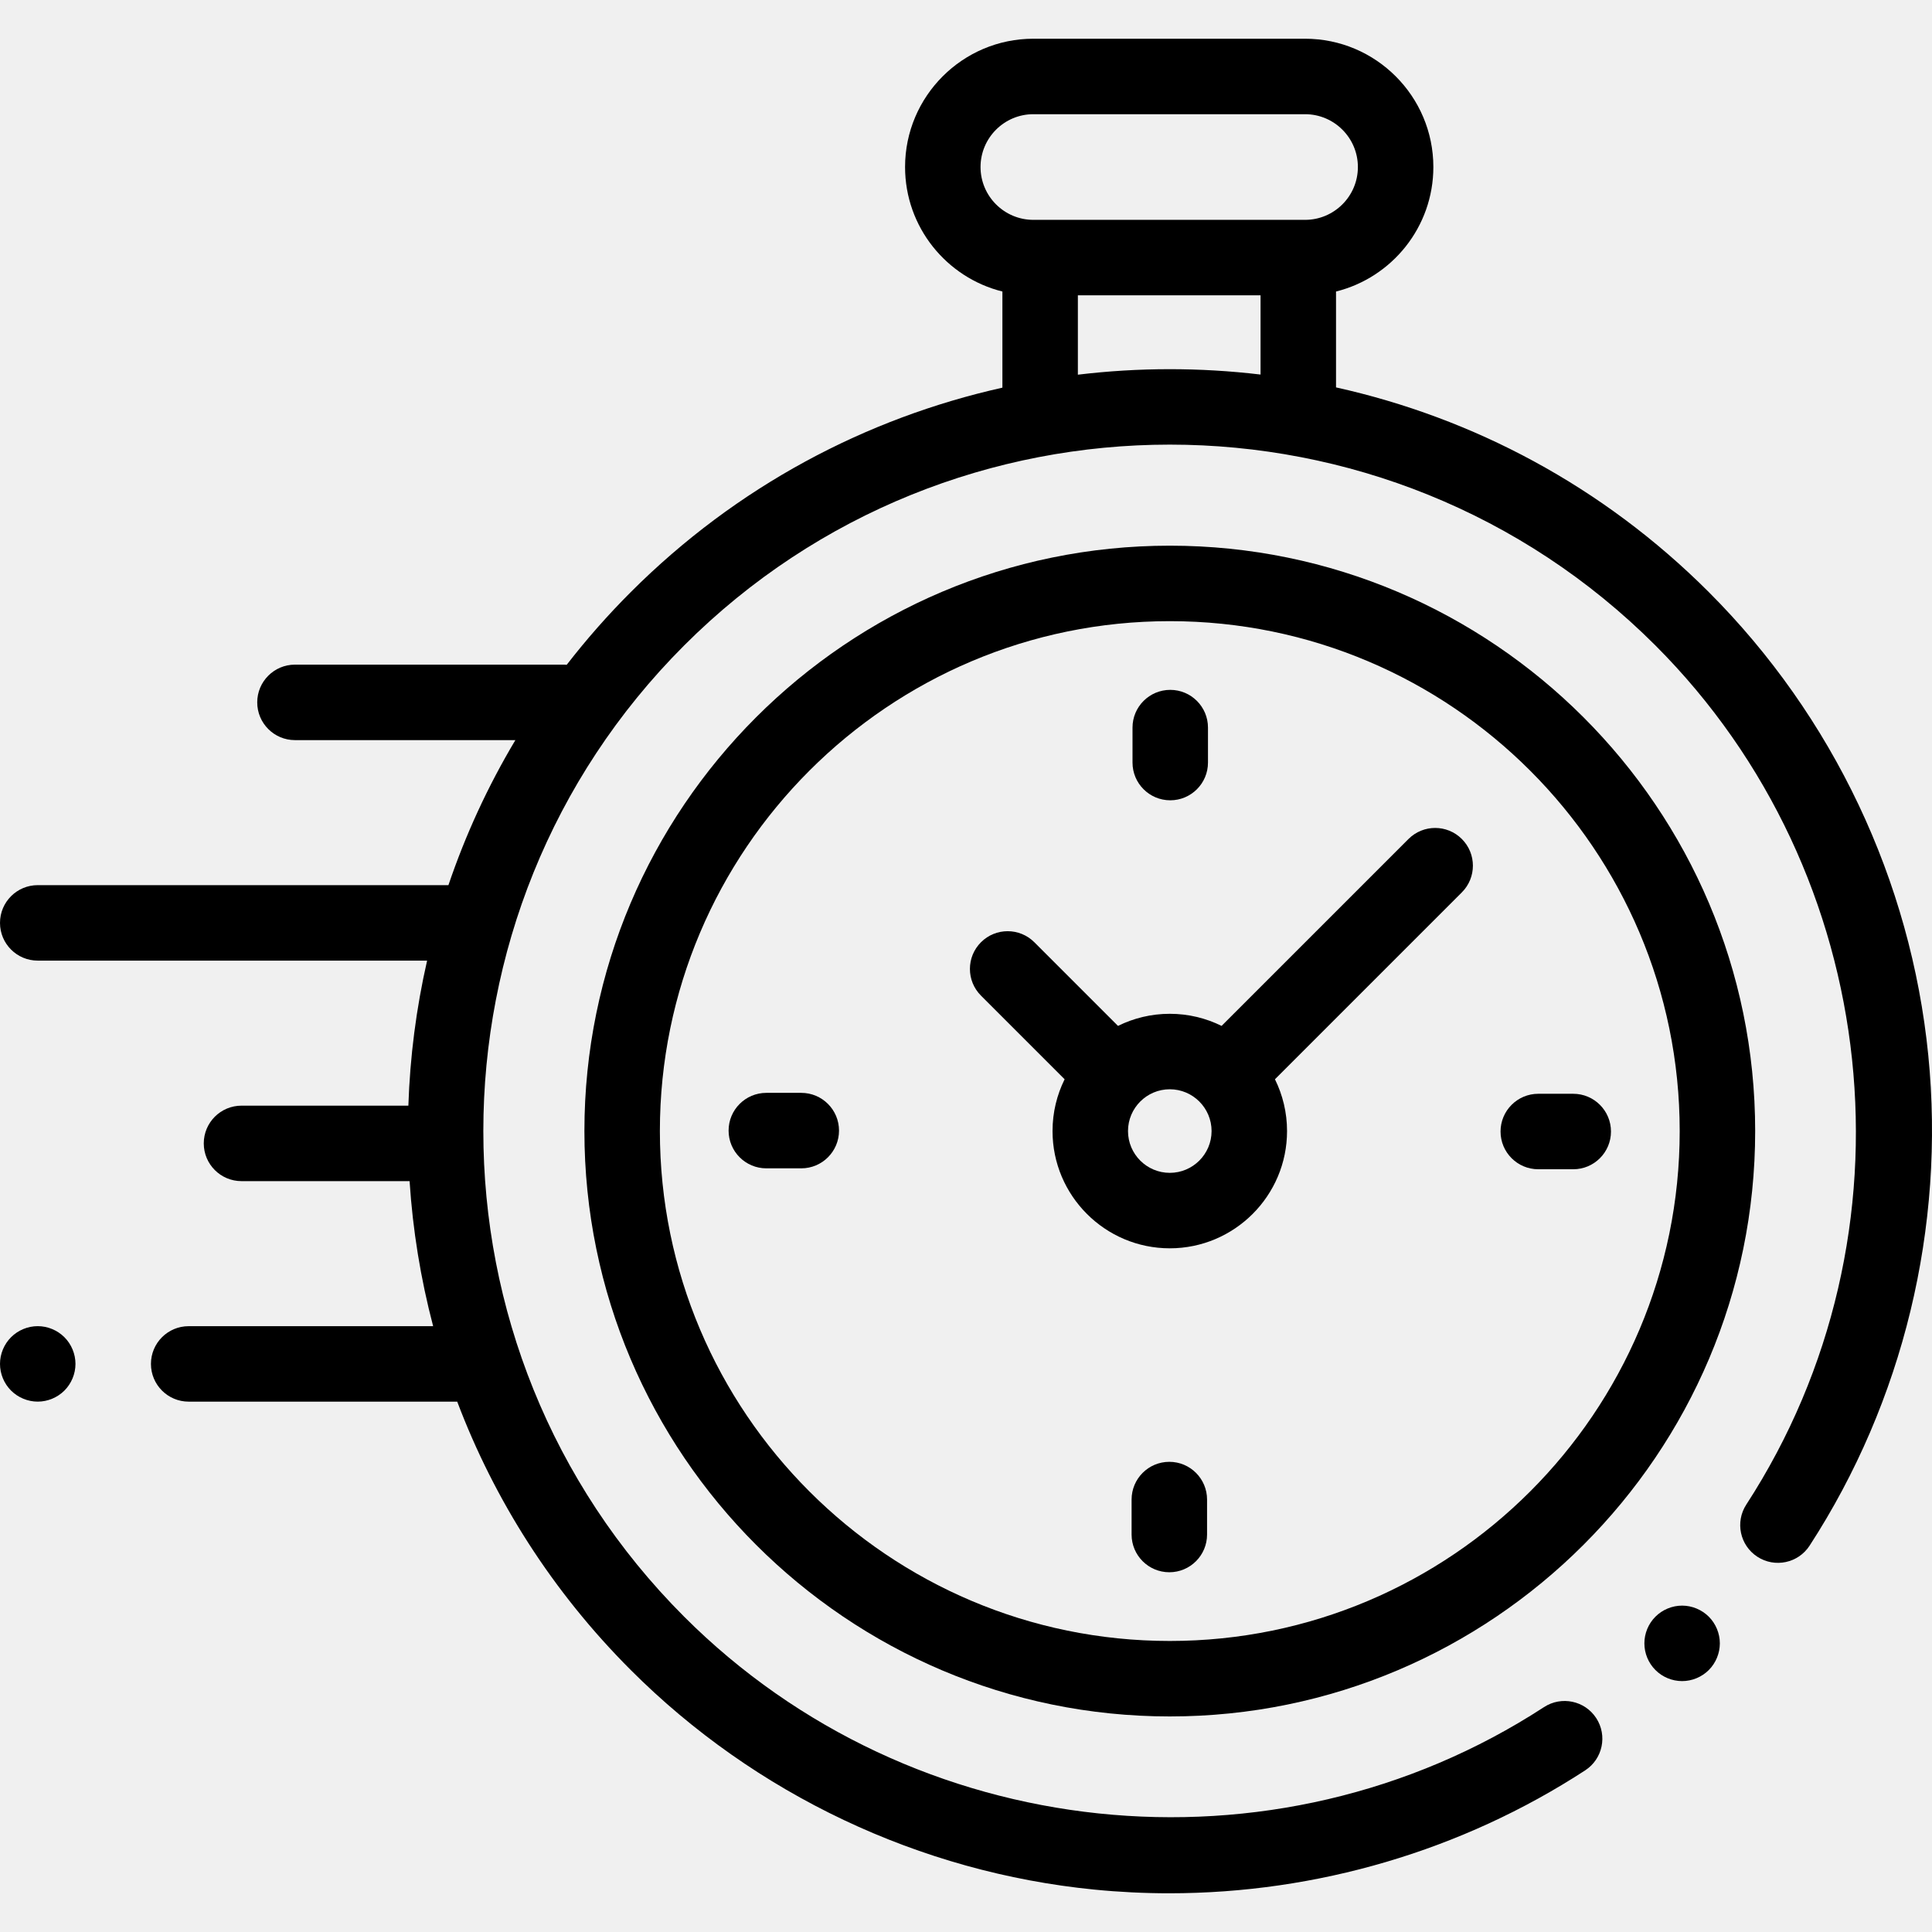
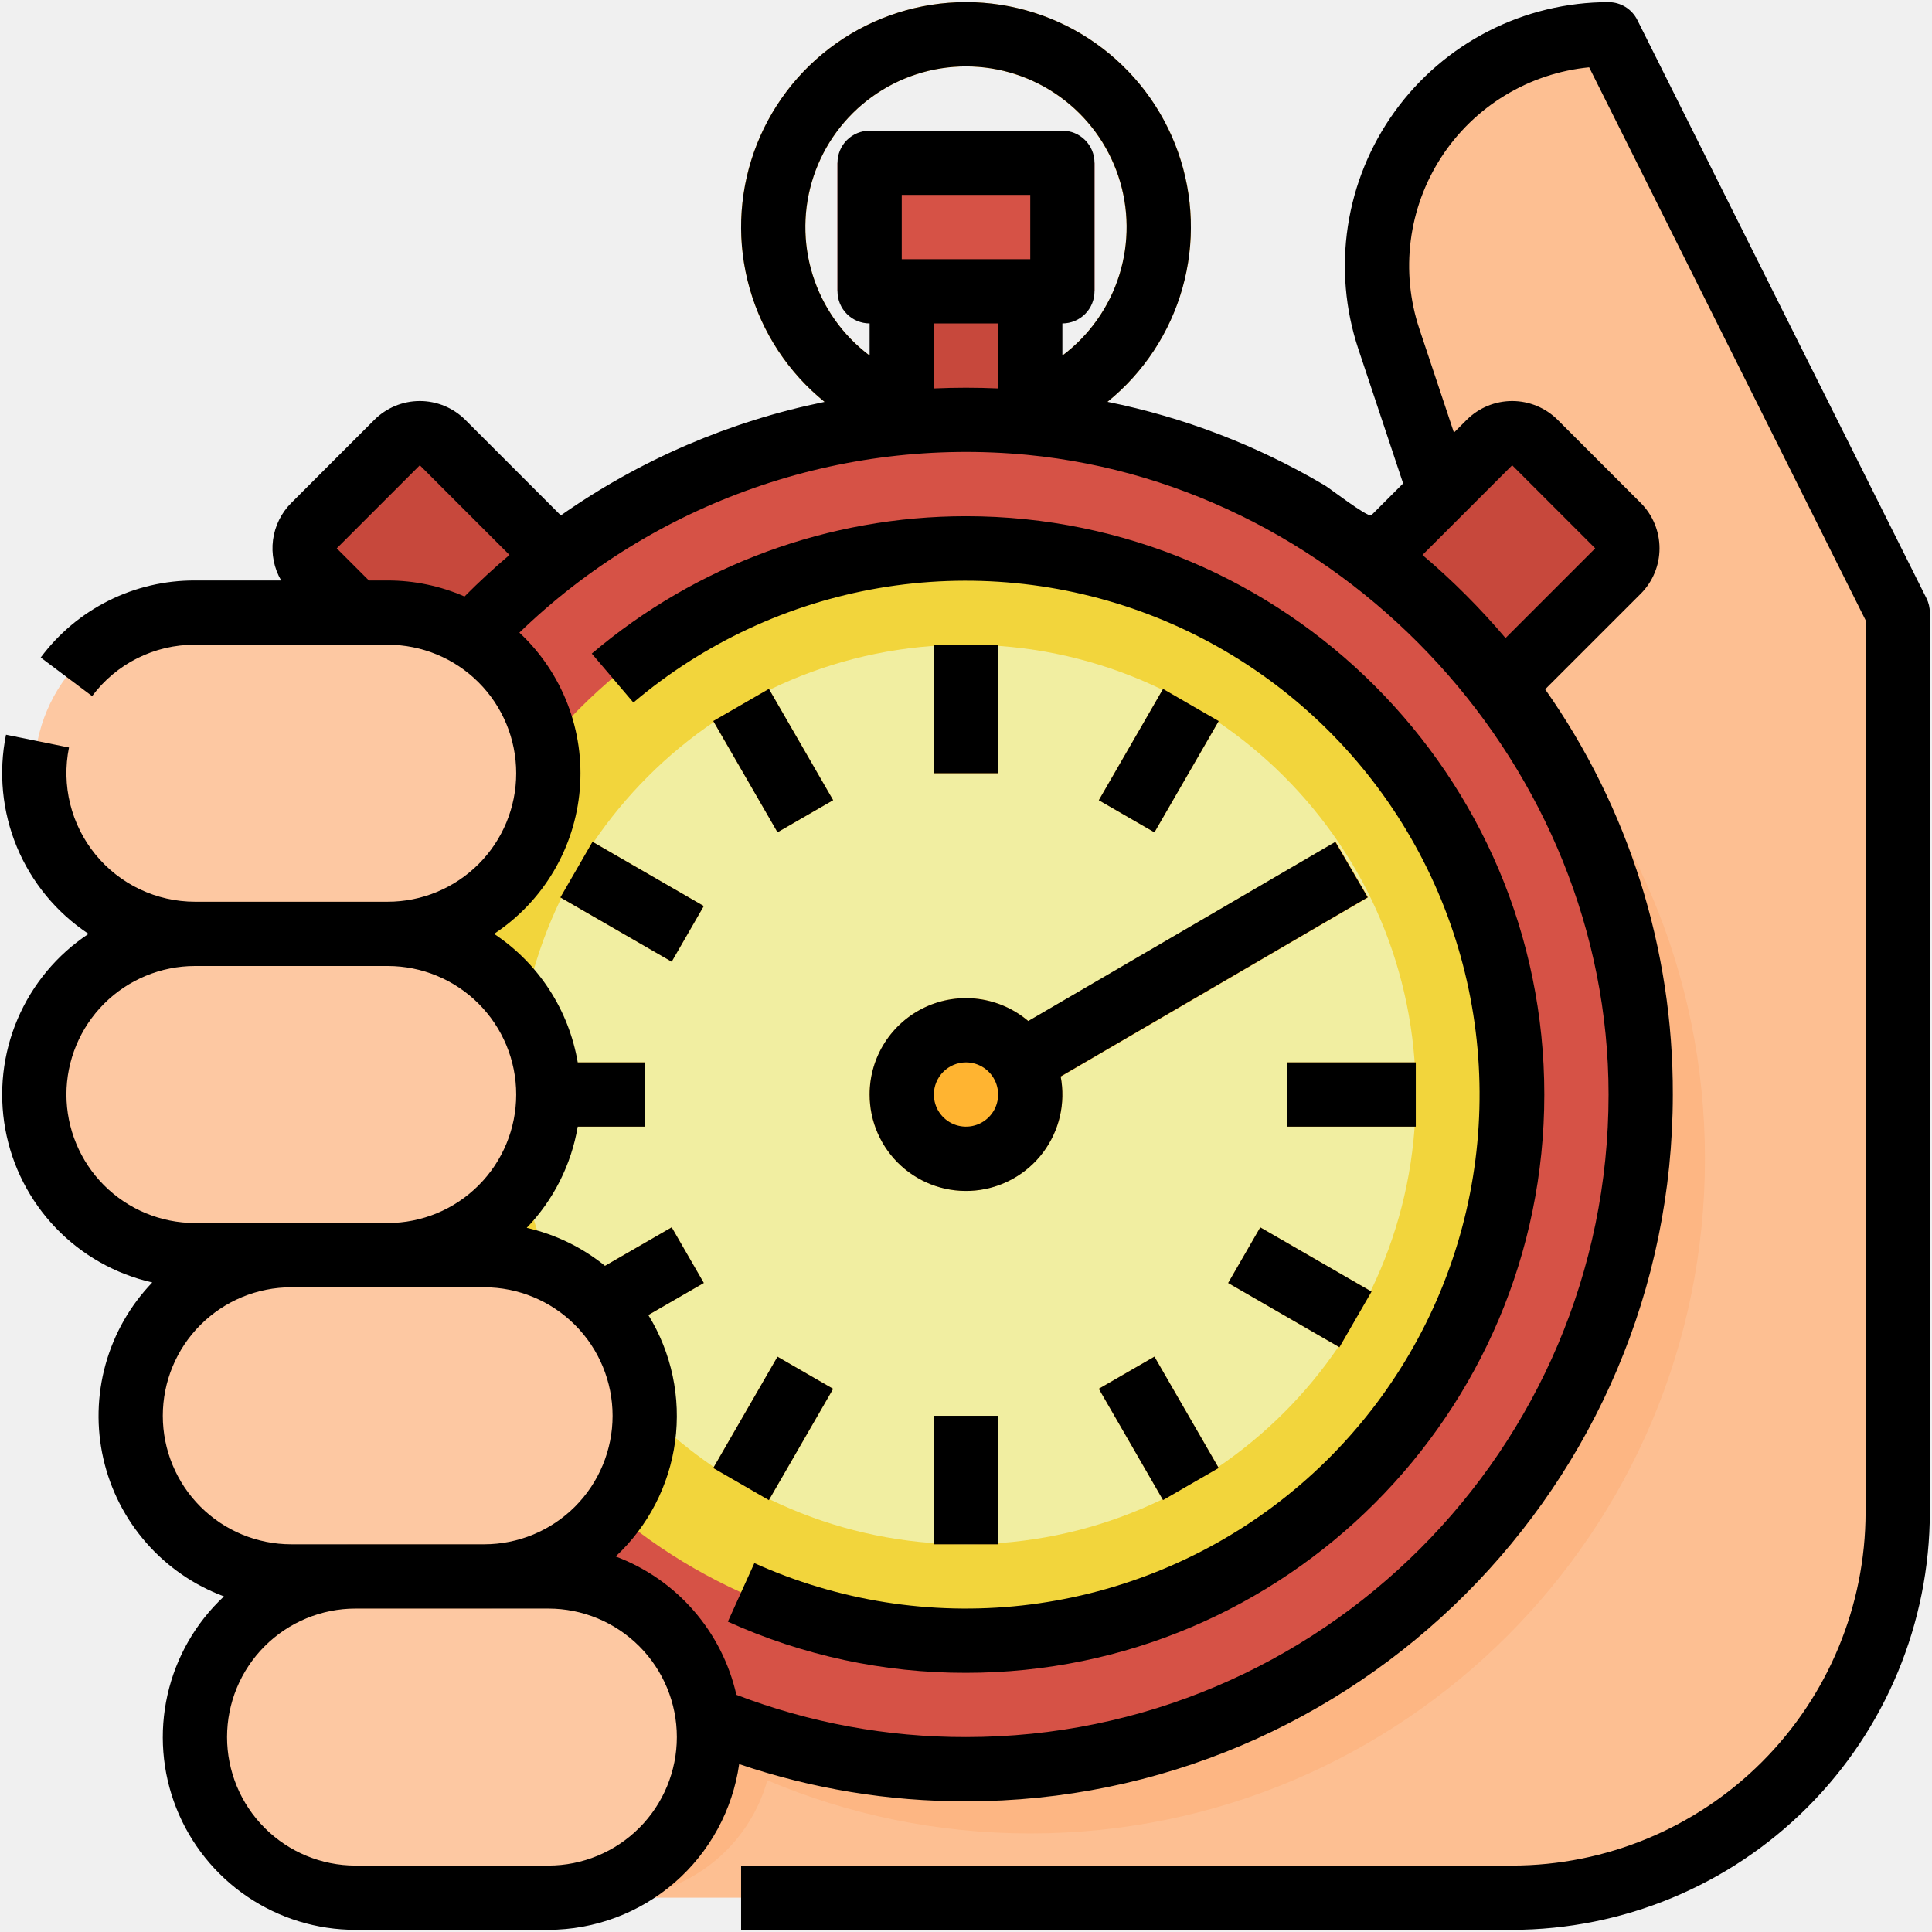
- <svg xmlns="http://www.w3.org/2000/svg" width="298" height="298" viewBox="0 0 298 298" fill="none">
-   <g clip-path="url(#clip0_510_2449)">
-     <path d="M297.426 162.765C294.75 135.853 282.727 110.481 263.569 91.323C247.198 74.952 227.159 64.432 206.074 59.754V44.965C214.686 42.823 221.087 35.028 221.087 25.762C221.087 14.85 212.21 5.973 201.298 5.973H159.391C148.479 5.973 139.602 14.85 139.602 25.762C139.602 35.027 146.003 42.822 154.614 44.965V59.795C133.594 64.493 113.622 74.999 97.297 91.324C93.724 94.896 90.43 98.644 87.414 102.539C87.268 102.528 87.122 102.517 86.973 102.517H45.496C42.282 102.517 39.676 105.123 39.676 108.337C39.676 111.552 42.282 114.158 45.496 114.158H79.495C75.227 121.302 71.786 128.806 69.167 136.529H5.82C2.606 136.529 0 139.135 0 142.35C0 145.564 2.606 148.17 5.82 148.17H65.878C64.2 155.533 63.237 163.027 62.989 170.542H37.251C34.037 170.542 31.43 173.148 31.43 176.362C31.43 179.577 34.037 182.183 37.251 182.183H63.175C63.666 189.717 64.877 197.211 66.809 204.555H29.102C25.888 204.555 23.282 207.16 23.282 210.375C23.282 213.59 25.888 216.195 29.102 216.195H70.523C76.233 231.3 85.157 245.457 97.297 257.597C116.473 276.773 141.871 288.799 168.811 291.461C172.656 291.84 176.504 292.028 180.346 292.028C203.059 292.028 225.482 285.455 244.509 273.065C247.203 271.311 247.965 267.705 246.211 265.011C244.456 262.317 240.851 261.556 238.157 263.31C196.508 290.431 140.729 284.567 105.528 249.366C64.225 208.063 64.225 140.859 105.528 99.556C146.83 58.254 214.034 58.254 255.338 99.556C290.492 134.711 296.388 190.442 269.357 232.071C267.606 234.767 268.372 238.372 271.068 240.122C273.765 241.873 277.369 241.106 279.119 238.41C293.562 216.167 300.063 189.303 297.426 162.765ZM151.243 25.763C151.243 21.27 154.898 17.614 159.391 17.614H201.298C205.791 17.614 209.447 21.27 209.447 25.763C209.447 30.256 205.791 33.911 201.298 33.911H200.254H160.435H159.391C154.898 33.911 151.243 30.256 151.243 25.763ZM166.255 57.794V45.552H194.433V57.773C185.077 56.66 175.61 56.667 166.255 57.794Z" fill="black" />
-     <path d="M259.456 247.658C257.919 247.658 256.424 248.281 255.342 249.363C254.253 250.446 253.636 251.948 253.636 253.478C253.636 255.009 254.253 256.511 255.342 257.593C256.424 258.682 257.92 259.299 259.456 259.299C260.987 259.299 262.483 258.682 263.571 257.593C264.654 256.511 265.276 255.009 265.276 253.478C265.276 251.948 264.654 250.446 263.571 249.363C262.483 248.281 260.986 247.658 259.456 247.658Z" fill="black" />
-     <path d="M180.433 84.168C130.647 84.168 90.142 124.672 90.142 174.46C90.142 224.247 130.647 264.751 180.433 264.751C230.22 264.751 270.725 224.247 270.725 174.46C270.725 124.672 230.22 84.168 180.433 84.168ZM180.433 253.11C137.065 253.11 101.783 217.827 101.783 174.46C101.783 131.092 137.065 95.809 180.433 95.809C223.802 95.809 259.084 131.092 259.084 174.46C259.084 217.827 223.802 253.11 180.433 253.11Z" fill="black" />
-     <path d="M217.251 129.411L188.422 158.239C186.011 157.047 183.3 156.373 180.433 156.373C177.566 156.373 174.855 157.047 172.444 158.239L159.542 145.337C157.268 143.064 153.584 143.064 151.31 145.337C149.037 147.609 149.037 151.295 151.31 153.568L164.212 166.47C163.02 168.881 162.347 171.592 162.347 174.459C162.347 184.432 170.46 192.545 180.433 192.545C190.406 192.545 198.519 184.432 198.519 174.459C198.519 171.592 197.846 168.881 196.654 166.47L224.636 138.488L225.482 137.642C227.755 135.369 227.755 131.684 225.482 129.411C223.209 127.138 219.525 127.138 217.251 129.411ZM180.433 180.905C176.879 180.905 173.988 178.014 173.988 174.46C173.988 170.906 176.879 168.014 180.433 168.014C183.987 168.014 186.879 170.906 186.879 174.46C186.879 178.014 183.987 180.905 180.433 180.905Z" fill="black" />
-     <path d="M242.664 168.71H237.271C234.058 168.71 231.451 171.316 231.451 174.531C231.451 177.745 234.058 180.351 237.271 180.351H242.664C245.878 180.351 248.484 177.745 248.484 174.531C248.484 171.316 245.878 168.71 242.664 168.71Z" fill="black" />
-     <path d="M123.594 168.568H118.202C114.988 168.568 112.382 171.174 112.382 174.388C112.382 177.603 114.988 180.209 118.202 180.209H123.594C126.808 180.209 129.414 177.603 129.414 174.388C129.414 171.174 126.808 168.568 123.594 168.568Z" fill="black" />
-     <path d="M180.504 123.441C183.718 123.441 186.324 120.835 186.324 117.62V112.228C186.324 109.014 183.718 106.408 180.504 106.408C177.29 106.408 174.684 109.014 174.684 112.228V117.62C174.684 120.835 177.29 123.441 180.504 123.441Z" fill="black" />
-     <path d="M180.362 225.478C177.148 225.478 174.542 228.084 174.542 231.299V236.691C174.542 239.905 177.148 242.511 180.362 242.511C183.576 242.511 186.182 239.905 186.182 236.691V231.299C186.182 228.084 183.576 225.478 180.362 225.478Z" fill="black" />
-     <path d="M5.82 204.552C4.29 204.552 2.788 205.175 1.705 206.258C0.623 207.34 0 208.842 0 210.373C0 211.909 0.622 213.405 1.705 214.488C2.789 215.57 4.29 216.193 5.82 216.193C7.351 216.193 8.853 215.57 9.935 214.488C11.017 213.405 11.641 211.903 11.641 210.373C11.641 208.842 11.018 207.34 9.935 206.258C8.853 205.175 7.351 204.552 5.82 204.552Z" fill="black" />
-   </g>
-   <defs>
-     <clipPath id="clip0_510_2449">
-       <rect width="298" height="298" fill="white" />
-     </clipPath>
-   </defs>
+ <svg xmlns="http://www.w3.org/2000/svg" width="280" height="280" viewBox="0 0 280 280" fill="none">
+   <path d="M233.125 4.969C227.807 4.969 222.565 6.233 217.832 8.656C213.098 11.079 209.008 14.593 205.899 18.907C202.789 23.222 200.75 28.213 199.948 33.47C199.147 38.728 199.606 44.1 201.288 49.145L214.5 88.781H70.156V275.031H219.156C233.975 275.031 248.187 269.144 258.666 258.666C269.144 248.187 275.031 233.975 275.031 219.156V88.781L233.125 4.969Z" fill="#FDBF92" />
+   <path d="M88.781 228.469H60.844C47.986 228.469 37.562 238.892 37.562 251.75C37.562 264.608 47.986 275.031 60.844 275.031H88.781C101.639 275.031 112.063 264.608 112.063 251.75C112.063 238.892 101.639 228.469 88.781 228.469Z" fill="#FDB683" />
+   <path d="M140 65.5C133.554 65.5 127.252 63.588 121.892 60.007C116.532 56.425 112.354 51.335 109.887 45.379C107.42 39.424 106.775 32.87 108.033 26.547C109.29 20.225 112.394 14.417 116.953 9.859C121.511 5.301 127.319 2.196 133.641 0.939C139.964 -0.319 146.517 0.327 152.473 2.793C158.429 5.26 163.519 9.438 167.101 14.798C170.682 20.158 172.594 26.46 172.594 32.906C172.584 41.548 169.147 49.832 163.037 55.943C156.926 62.053 148.641 65.49 140 65.5V65.5ZM140 9.625C135.395 9.625 130.894 10.99 127.066 13.549C123.237 16.107 120.253 19.743 118.491 23.997C116.729 28.251 116.268 32.932 117.166 37.448C118.064 41.964 120.282 46.113 123.538 49.368C126.794 52.624 130.942 54.842 135.458 55.74C139.974 56.638 144.655 56.177 148.909 54.415C153.163 52.653 156.799 49.669 159.358 45.841C161.916 42.012 163.281 37.511 163.281 32.906C163.274 26.734 160.819 20.816 156.455 16.451C152.09 12.087 146.172 9.632 140 9.625Z" fill="#FFB431" />
+   <path d="M130.688 42.219H149.312V74.812H130.688V42.219Z" fill="#C7483C" />
+   <path d="M149.313 265.719C203.316 265.719 247.094 221.941 247.094 167.938C247.094 113.934 203.316 70.156 149.313 70.156C95.309 70.156 51.531 113.934 51.531 167.938C51.531 221.941 95.309 265.719 149.313 265.719Z" fill="#FDB683" />
+   <path d="M93.438 93.438L64.136 64.136C63.704 63.704 63.191 63.361 62.626 63.127C62.061 62.893 61.455 62.772 60.844 62.772C60.232 62.772 59.627 62.893 59.062 63.127C58.497 63.361 57.984 63.704 57.551 64.136L45.511 76.176C45.079 76.609 44.736 77.122 44.502 77.687C44.268 78.252 44.147 78.857 44.147 79.469C44.147 80.08 44.268 80.686 44.502 81.251C44.736 81.816 45.079 82.329 45.511 82.761L74.812 112.062L93.438 93.438Z" fill="#C7483C" />
+   <path d="M186.562 93.438L215.864 64.136C216.296 63.704 216.809 63.361 217.374 63.127C217.939 62.893 218.545 62.772 219.156 62.772C219.768 62.772 220.373 62.893 220.938 63.127C221.503 63.361 222.016 63.704 222.449 64.136L234.489 76.176C234.921 76.609 235.264 77.122 235.498 77.687C235.732 78.252 235.853 78.857 235.853 79.469C235.853 80.08 235.732 80.686 235.498 81.251C235.264 81.816 234.921 82.329 234.489 82.761L205.187 112.062L186.562 93.438Z" fill="#C7483C" />
+   <path d="M140 256.406C194.003 256.406 237.781 212.628 237.781 158.625C237.781 104.622 194.003 60.844 140 60.844C85.997 60.844 42.219 104.622 42.219 158.625C42.219 212.628 85.997 256.406 140 256.406Z" fill="#D65246" />
+   <path d="M140 237.781C183.717 237.781 219.156 202.342 219.156 158.625C219.156 114.908 183.717 79.469 140 79.469C96.283 79.469 60.844 114.908 60.844 158.625C60.844 202.342 96.283 237.781 140 237.781Z" fill="#F2D53C" />
+   <path d="M140 223.812C176.002 223.812 205.188 194.627 205.188 158.625C205.188 122.623 176.002 93.438 140 93.438C103.998 93.438 74.812 122.623 74.812 158.625C74.812 194.627 103.998 223.812 140 223.812Z" fill="#F1EEA1" />
+   <path d="M121.375 23.594H158.625V42.219H121.375V23.594Z" fill="#D65246" />
+   <path d="M135.344 205.188H144.656V223.812H135.344V205.188Z" fill="#FFB431" />
+   <path d="M135.344 93.438H144.656V112.062H135.344V93.438Z" fill="#FFB431" />
+   <path d="M159.245 201.272L167.309 196.616L176.622 212.745L168.557 217.402L159.245 201.272Z" fill="#FFB431" />
+   <path d="M103.371 104.496L111.435 99.84L120.748 115.969L112.683 120.625L103.371 104.496Z" fill="#FFB431" />
+   <path d="M177.991 185.942L182.647 177.878L198.776 187.19L194.12 195.254L177.991 185.942Z" fill="#FFB431" />
+   <path d="M81.214 130.065L85.87 122.001L101.999 131.313L97.344 139.377L81.214 130.065Z" fill="#FFB431" />
+   <path d="M186.563 153.969H205.188V163.281H186.563V153.969Z" fill="#FFB431" />
+   <path d="M74.812 153.969H93.438V163.281H74.812V153.969Z" fill="#FFB431" />
+   <path d="M81.212 187.187L97.341 177.875L101.997 185.939L85.868 195.251L81.212 187.187Z" fill="#FFB431" />
+   <path d="M159.246 115.977L168.558 99.848L176.623 104.504L167.31 120.633L159.246 115.977Z" fill="#FFB431" />
+   <path d="M103.368 212.754L112.681 196.625L120.745 201.281L111.433 217.41L103.368 212.754Z" fill="#FFB431" />
+   <path d="M140 172.594C147.715 172.594 153.969 166.34 153.969 158.625C153.969 150.91 147.715 144.656 140 144.656C132.285 144.656 126.031 150.91 126.031 158.625C126.031 166.34 132.285 172.594 140 172.594Z" fill="#FFB431" />
+   <path d="M145.689 149.955L193.594 122.011L198.287 130.057L150.382 158.001L145.689 149.955Z" fill="#FFB431" />
+   <path d="M56.188 88.781H28.25C15.392 88.781 4.969 99.205 4.969 112.062C4.969 124.92 15.392 135.344 28.25 135.344H56.188C69.045 135.344 79.469 124.92 79.469 112.062C79.469 99.205 69.045 88.781 56.188 88.781Z" fill="#FDC8A2" />
+   <path d="M56.188 135.344H28.25C15.392 135.344 4.969 145.767 4.969 158.625C4.969 171.483 15.392 181.906 28.25 181.906H56.188C69.045 181.906 79.469 171.483 79.469 158.625C79.469 145.767 69.045 135.344 56.188 135.344Z" fill="#FDC8A2" />
+   <path d="M70.156 181.906H42.219C29.361 181.906 18.938 192.33 18.938 205.188C18.938 218.045 29.361 228.469 42.219 228.469H70.156C83.014 228.469 93.438 218.045 93.438 205.188C93.438 192.33 83.014 181.906 70.156 181.906Z" fill="#FDC8A2" />
+   <path d="M79.469 228.469H51.531C38.673 228.469 28.25 238.892 28.25 251.75C28.25 264.608 38.673 275.031 51.531 275.031H79.469C92.327 275.031 102.75 264.608 102.75 251.75C102.75 238.892 92.327 228.469 79.469 228.469Z" fill="#FDC8A2" />
+   <path d="M56.188 130.688H28.25C25.678 130.688 23.594 132.772 23.594 135.344C23.594 137.915 25.678 140 28.25 140H56.188C58.759 140 60.844 137.915 60.844 135.344C60.844 132.772 58.759 130.688 56.188 130.688Z" fill="#FDB683" />
+   <path d="M56.811 177.25H36.939C34.712 177.25 32.906 179.055 32.906 181.282V182.53C32.906 184.757 34.712 186.562 36.939 186.562H56.811C59.038 186.562 60.844 184.757 60.844 182.53V181.282C60.844 179.055 59.038 177.25 56.811 177.25Z" fill="#FDB683" />
+   <path d="M70.78 223.812H50.907C48.68 223.812 46.875 225.618 46.875 227.845V229.093C46.875 231.32 48.68 233.125 50.907 233.125H70.78C73.007 233.125 74.812 231.32 74.812 229.093V227.845C74.812 225.618 73.007 223.812 70.78 223.812Z" fill="#FDB683" />
+   <path d="M279.196 86.699L237.289 2.886C236.903 2.113 236.308 1.462 235.573 1.008C234.837 0.553 233.99 0.313 233.125 0.312C227.07 0.312 221.101 1.751 215.711 4.51C210.321 7.269 205.663 11.269 202.122 16.181C198.582 21.094 196.259 26.777 195.346 32.763C194.433 38.749 194.955 44.867 196.87 50.611L203.352 70.062L198.728 74.687C198.11 74.942 192.672 70.737 192.014 70.352C191.963 70.322 191.911 70.294 191.859 70.264C182.151 64.536 171.553 60.471 160.504 58.238C165.743 53.999 169.538 48.24 171.369 41.755C173.199 35.269 172.974 28.376 170.725 22.023C168.476 15.671 164.313 10.172 158.81 6.283C153.306 2.394 146.733 0.307 139.994 0.308C133.255 0.309 126.682 2.399 121.18 6.29C115.678 10.181 111.518 15.682 109.271 22.035C107.024 28.389 106.802 35.282 108.635 41.767C110.468 48.252 114.266 54.009 119.506 58.246C105.768 61.041 92.754 66.641 81.279 74.696L67.43 60.844C65.682 59.1 63.313 58.12 60.843 58.12C58.374 58.12 56.005 59.1 54.257 60.844L42.219 72.882C40.766 74.33 39.834 76.219 39.568 78.253C39.302 80.287 39.716 82.351 40.746 84.125H28.25C23.91 84.108 19.627 85.109 15.745 87.049C11.864 88.989 8.491 91.813 5.9 95.294L13.35 100.887C15.077 98.566 17.326 96.683 19.913 95.389C22.501 94.095 25.357 93.427 28.25 93.438H56.188C61.127 93.438 65.865 95.4 69.357 98.893C72.85 102.385 74.812 107.123 74.812 112.062C74.812 117.002 72.85 121.739 69.357 125.232C65.865 128.725 61.127 130.687 56.188 130.687H28.25C25.489 130.684 22.762 130.068 20.268 128.883C17.774 127.698 15.574 125.973 13.828 123.834C12.081 121.695 10.832 119.195 10.169 116.514C9.507 113.834 9.448 111.039 9.998 108.333L0.871 106.48C-0.236 111.935 0.31 117.596 2.441 122.739C4.572 127.881 8.189 132.27 12.83 135.344C8.268 138.362 4.692 142.655 2.548 147.688C0.404 152.721 -0.215 158.273 0.77 163.654C1.754 169.036 4.297 174.01 8.084 177.958C11.871 181.907 16.734 184.656 22.069 185.864C18.861 189.201 16.534 193.284 15.297 197.745C14.059 202.206 13.951 206.905 14.982 211.418C16.012 215.931 18.149 220.116 21.201 223.598C24.252 227.079 28.12 229.747 32.459 231.361C28.362 235.186 25.511 240.156 24.277 245.624C23.043 251.092 23.484 256.804 25.541 262.018C27.599 267.232 31.179 271.706 35.814 274.857C40.449 278.008 45.926 279.692 51.531 279.687H79.469C86.197 279.678 92.696 277.245 97.776 272.833C102.856 268.421 106.175 262.326 107.126 255.666C117.714 259.255 128.82 261.078 140 261.062C196.484 261.062 242.438 215.109 242.438 158.625C242.506 137.605 236.041 117.083 223.936 99.898L237.781 86.056C238.647 85.191 239.333 84.164 239.801 83.034C240.27 81.903 240.511 80.692 240.511 79.469C240.511 78.245 240.27 77.034 239.801 75.904C239.333 74.773 238.647 73.747 237.781 72.882L225.743 60.844C223.994 59.1 221.625 58.12 219.156 58.12C216.686 58.12 214.318 59.1 212.569 60.844L210.715 62.698L205.705 47.664C204.332 43.544 203.905 39.169 204.455 34.862C205.006 30.555 206.519 26.427 208.883 22.785C211.247 19.143 214.401 16.081 218.111 13.825C221.821 11.569 225.992 10.178 230.313 9.755L270.375 89.881V219.156C270.36 232.736 264.958 245.754 255.356 255.356C245.754 264.958 232.736 270.36 219.156 270.375H107.406V279.687H219.156C235.205 279.669 250.59 273.286 261.938 261.938C273.286 250.59 279.669 235.205 279.688 219.156V88.781C279.688 88.058 279.519 87.345 279.196 86.699V86.699ZM149.313 37.562H130.688V28.25H149.313V37.562ZM135.344 46.875H144.656V56.296C141.565 56.159 138.429 56.159 135.344 56.296V46.875ZM140 9.625C144.886 9.625 149.649 11.162 153.613 14.02C157.577 16.877 160.541 20.909 162.087 25.544C163.632 30.18 163.679 35.184 162.222 39.848C160.765 44.512 157.878 48.599 153.969 51.531V46.875C155.204 46.875 156.388 46.384 157.261 45.511C158.134 44.638 158.625 43.454 158.625 42.219V23.594C158.625 22.359 158.134 21.174 157.261 20.301C156.388 19.428 155.204 18.938 153.969 18.938H126.031C124.796 18.938 123.612 19.428 122.739 20.301C121.866 21.174 121.375 22.359 121.375 23.594V42.219C121.375 43.454 121.866 44.638 122.739 45.511C123.612 46.384 124.796 46.875 126.031 46.875V51.531C122.122 48.599 119.235 44.512 117.778 39.848C116.321 35.184 116.368 30.18 117.913 25.544C119.459 20.909 122.423 16.877 126.387 14.02C130.351 11.162 135.114 9.625 140 9.625V9.625ZM53.461 84.125L48.804 79.469L60.844 67.431L73.84 80.427C71.585 82.336 69.412 84.343 67.321 86.447C63.81 84.913 60.019 84.123 56.188 84.125H53.461ZM9.625 158.625C9.631 153.687 11.595 148.953 15.086 145.461C18.578 141.97 23.312 140.006 28.25 140H56.188C61.127 140 65.865 141.962 69.357 145.455C72.85 148.948 74.812 153.685 74.812 158.625C74.812 163.565 72.85 168.302 69.357 171.795C65.865 175.288 61.127 177.25 56.188 177.25H28.25C23.312 177.244 18.578 175.28 15.086 171.789C11.595 168.297 9.631 163.563 9.625 158.625V158.625ZM42.219 223.812C37.279 223.812 32.542 221.85 29.049 218.357C25.556 214.864 23.594 210.127 23.594 205.187C23.594 200.248 25.556 195.51 29.049 192.018C32.542 188.525 37.279 186.562 42.219 186.562H70.156C75.096 186.562 79.833 188.525 83.326 192.018C86.819 195.51 88.781 200.248 88.781 205.187C88.781 210.127 86.819 214.864 83.326 218.357C79.833 221.85 75.096 223.812 70.156 223.812H42.219ZM79.469 270.375H51.531C46.592 270.375 41.854 268.413 38.361 264.92C34.868 261.427 32.906 256.69 32.906 251.75C32.906 246.81 34.868 242.073 38.361 238.58C41.854 235.087 46.592 233.125 51.531 233.125H79.469C84.408 233.125 89.146 235.087 92.639 238.58C96.132 242.073 98.094 246.81 98.094 251.75C98.094 256.69 96.132 261.427 92.639 264.92C89.146 268.413 84.408 270.375 79.469 270.375ZM140 251.75C128.625 251.77 117.344 249.694 106.722 245.625C105.694 241.095 103.558 236.892 100.505 233.393C97.451 229.893 93.576 227.207 89.228 225.575C93.936 221.186 96.98 215.302 97.842 208.924C98.705 202.545 97.333 196.065 93.961 190.583L102.005 185.939L97.349 177.873L87.682 183.453C84.371 180.775 80.49 178.891 76.336 177.947C80.217 173.911 82.793 168.8 83.728 163.28H93.438V153.969H83.73C83.088 150.201 81.682 146.605 79.597 143.401C77.512 140.198 74.793 137.456 71.607 135.344C75.126 133.019 78.072 129.928 80.223 126.301C82.375 122.674 83.676 118.606 84.029 114.404C84.382 110.202 83.777 105.974 82.261 102.039C80.745 98.104 78.356 94.564 75.274 91.686C84.95 82.324 96.541 75.172 109.249 70.725C121.956 66.277 135.477 64.638 148.879 65.922C195.471 70.427 233.125 111.387 233.125 158.625C233.125 209.975 191.349 251.75 140 251.75V251.75ZM219.156 67.431L231.194 79.469L218.192 92.471C214.519 88.132 210.493 84.104 206.155 80.43L219.156 67.431Z" fill="black" />
+   <path d="M140 74.812C120.134 74.815 100.915 81.871 85.767 94.723L91.796 101.819C101.962 93.204 114.253 87.474 127.387 85.226C140.522 82.979 154.019 84.296 166.471 89.041C178.923 93.786 189.874 101.785 198.183 112.203C206.491 122.622 211.852 135.078 213.707 148.274C215.562 161.47 213.842 174.922 208.728 187.227C203.614 199.532 195.293 210.24 184.631 218.234C173.97 226.227 161.359 231.215 148.114 232.676C134.869 234.136 121.474 232.017 109.327 226.538L105.486 235.023C116.327 239.936 128.097 242.464 140 242.438C186.213 242.438 223.813 204.838 223.813 158.625C223.813 112.412 186.213 74.812 140 74.812V74.812Z" fill="black" />
+   <path d="M135.344 205.188H144.656V223.812H135.344V205.188Z" fill="black" />
+   <path d="M135.344 93.438H144.656V112.062H135.344V93.438Z" fill="black" />
+   <path d="M159.245 201.272L167.309 196.616L176.622 212.745L168.557 217.402L159.245 201.272Z" fill="black" />
+   <path d="M103.371 104.496L111.435 99.84L120.748 115.969L112.683 120.625L103.371 104.496Z" fill="black" />
+   <path d="M177.991 185.942L182.647 177.878L198.776 187.19L194.12 195.254L177.991 185.942Z" fill="black" />
+   <path d="M81.214 130.065L85.87 122.001L101.999 131.313L97.344 139.377L81.214 130.065Z" fill="black" />
+   <path d="M186.562 153.969H205.188V163.281H186.562V153.969Z" fill="black" />
+   <path d="M159.246 115.977L168.558 99.848L176.623 104.504L167.31 120.633L159.246 115.977Z" fill="black" />
+   <path d="M103.368 212.754L112.681 196.625L120.745 201.281L111.433 217.41L103.368 212.754Z" fill="black" />
+   <path d="M126.031 158.625C126.03 160.571 126.435 162.496 127.221 164.276C128.006 166.056 129.155 167.653 130.594 168.963C132.033 170.273 133.729 171.268 135.575 171.885C137.421 172.501 139.375 172.725 141.312 172.542C143.25 172.36 145.127 171.774 146.825 170.823C148.523 169.872 150.003 168.577 151.172 167.021C152.34 165.465 153.17 163.682 153.609 161.786C154.048 159.89 154.086 157.924 153.72 156.012L198.221 130.054L193.529 122.01L149.021 147.974C146.99 146.25 144.508 145.143 141.867 144.785C139.227 144.426 136.539 144.831 134.122 145.951C131.704 147.071 129.658 148.86 128.224 151.105C126.79 153.351 126.03 155.961 126.031 158.625V158.625ZM140 153.969C140.921 153.969 141.821 154.242 142.587 154.753C143.353 155.265 143.949 155.992 144.302 156.843C144.654 157.694 144.746 158.63 144.567 159.533C144.387 160.437 143.944 161.266 143.292 161.917C142.641 162.569 141.812 163.012 140.908 163.192C140.005 163.371 139.069 163.279 138.218 162.927C137.367 162.574 136.64 161.978 136.128 161.212C135.617 160.446 135.344 159.546 135.344 158.625C135.345 157.39 135.836 156.207 136.709 155.334C137.582 154.461 138.766 153.97 140 153.969V153.969Z" fill="black" />
</svg>
